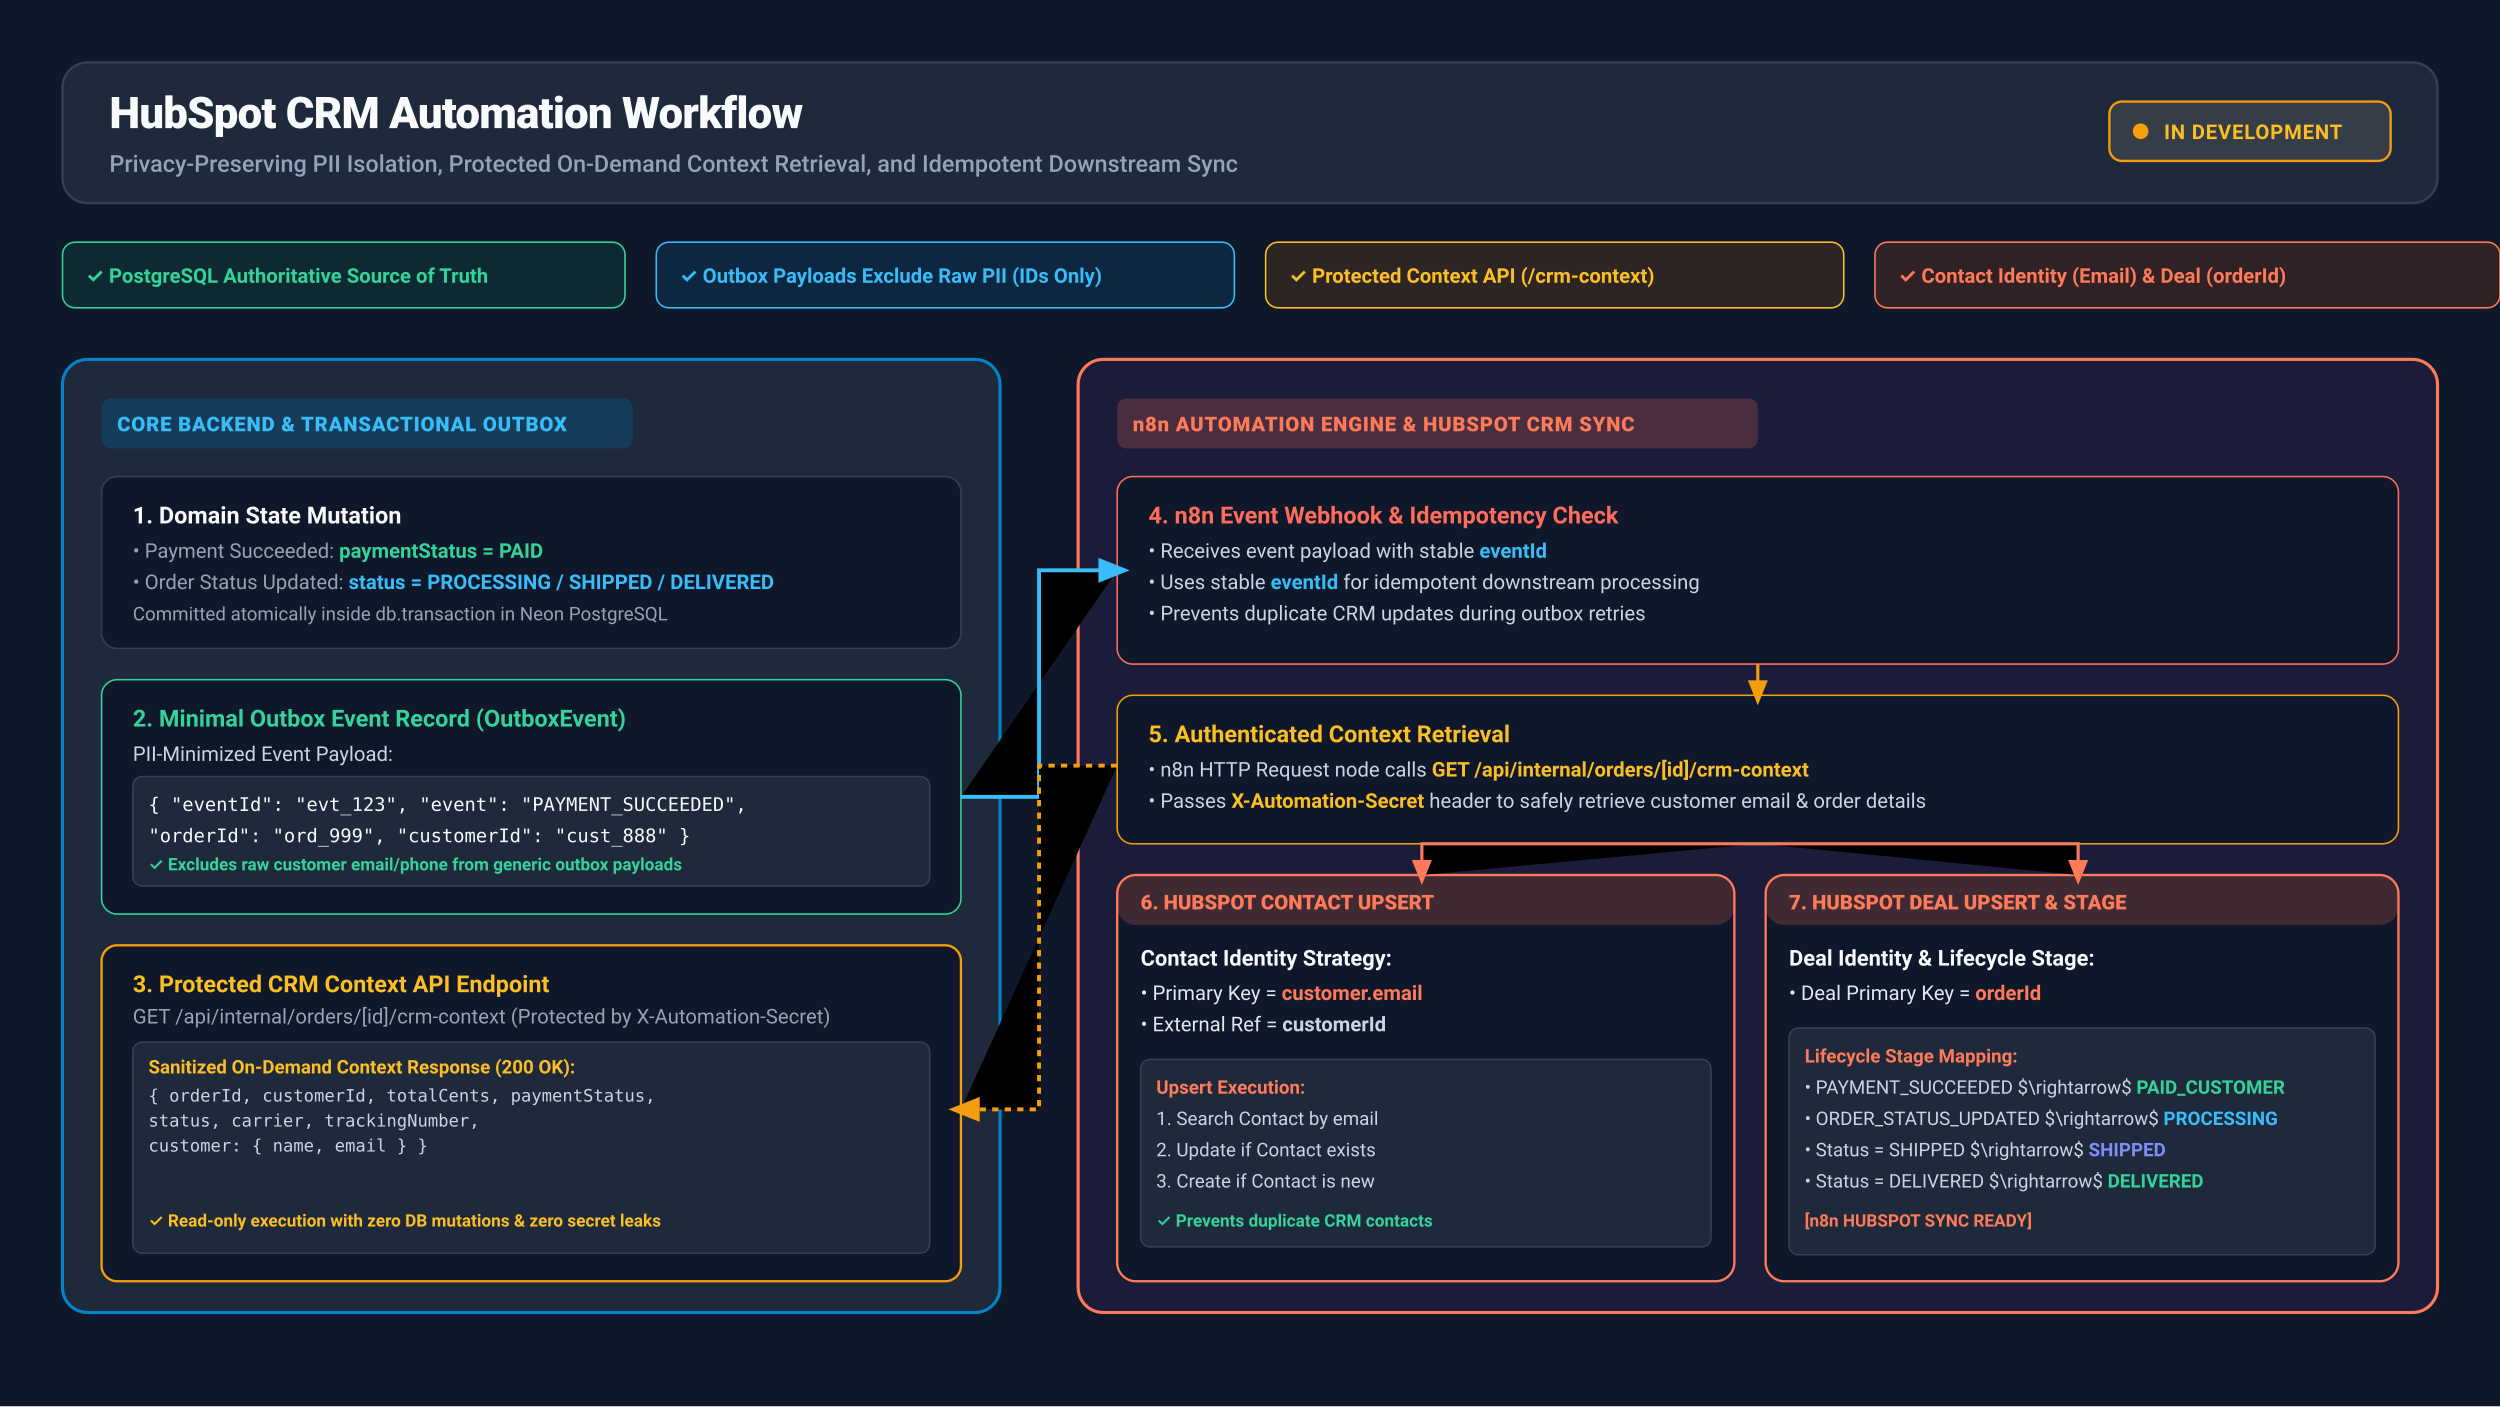
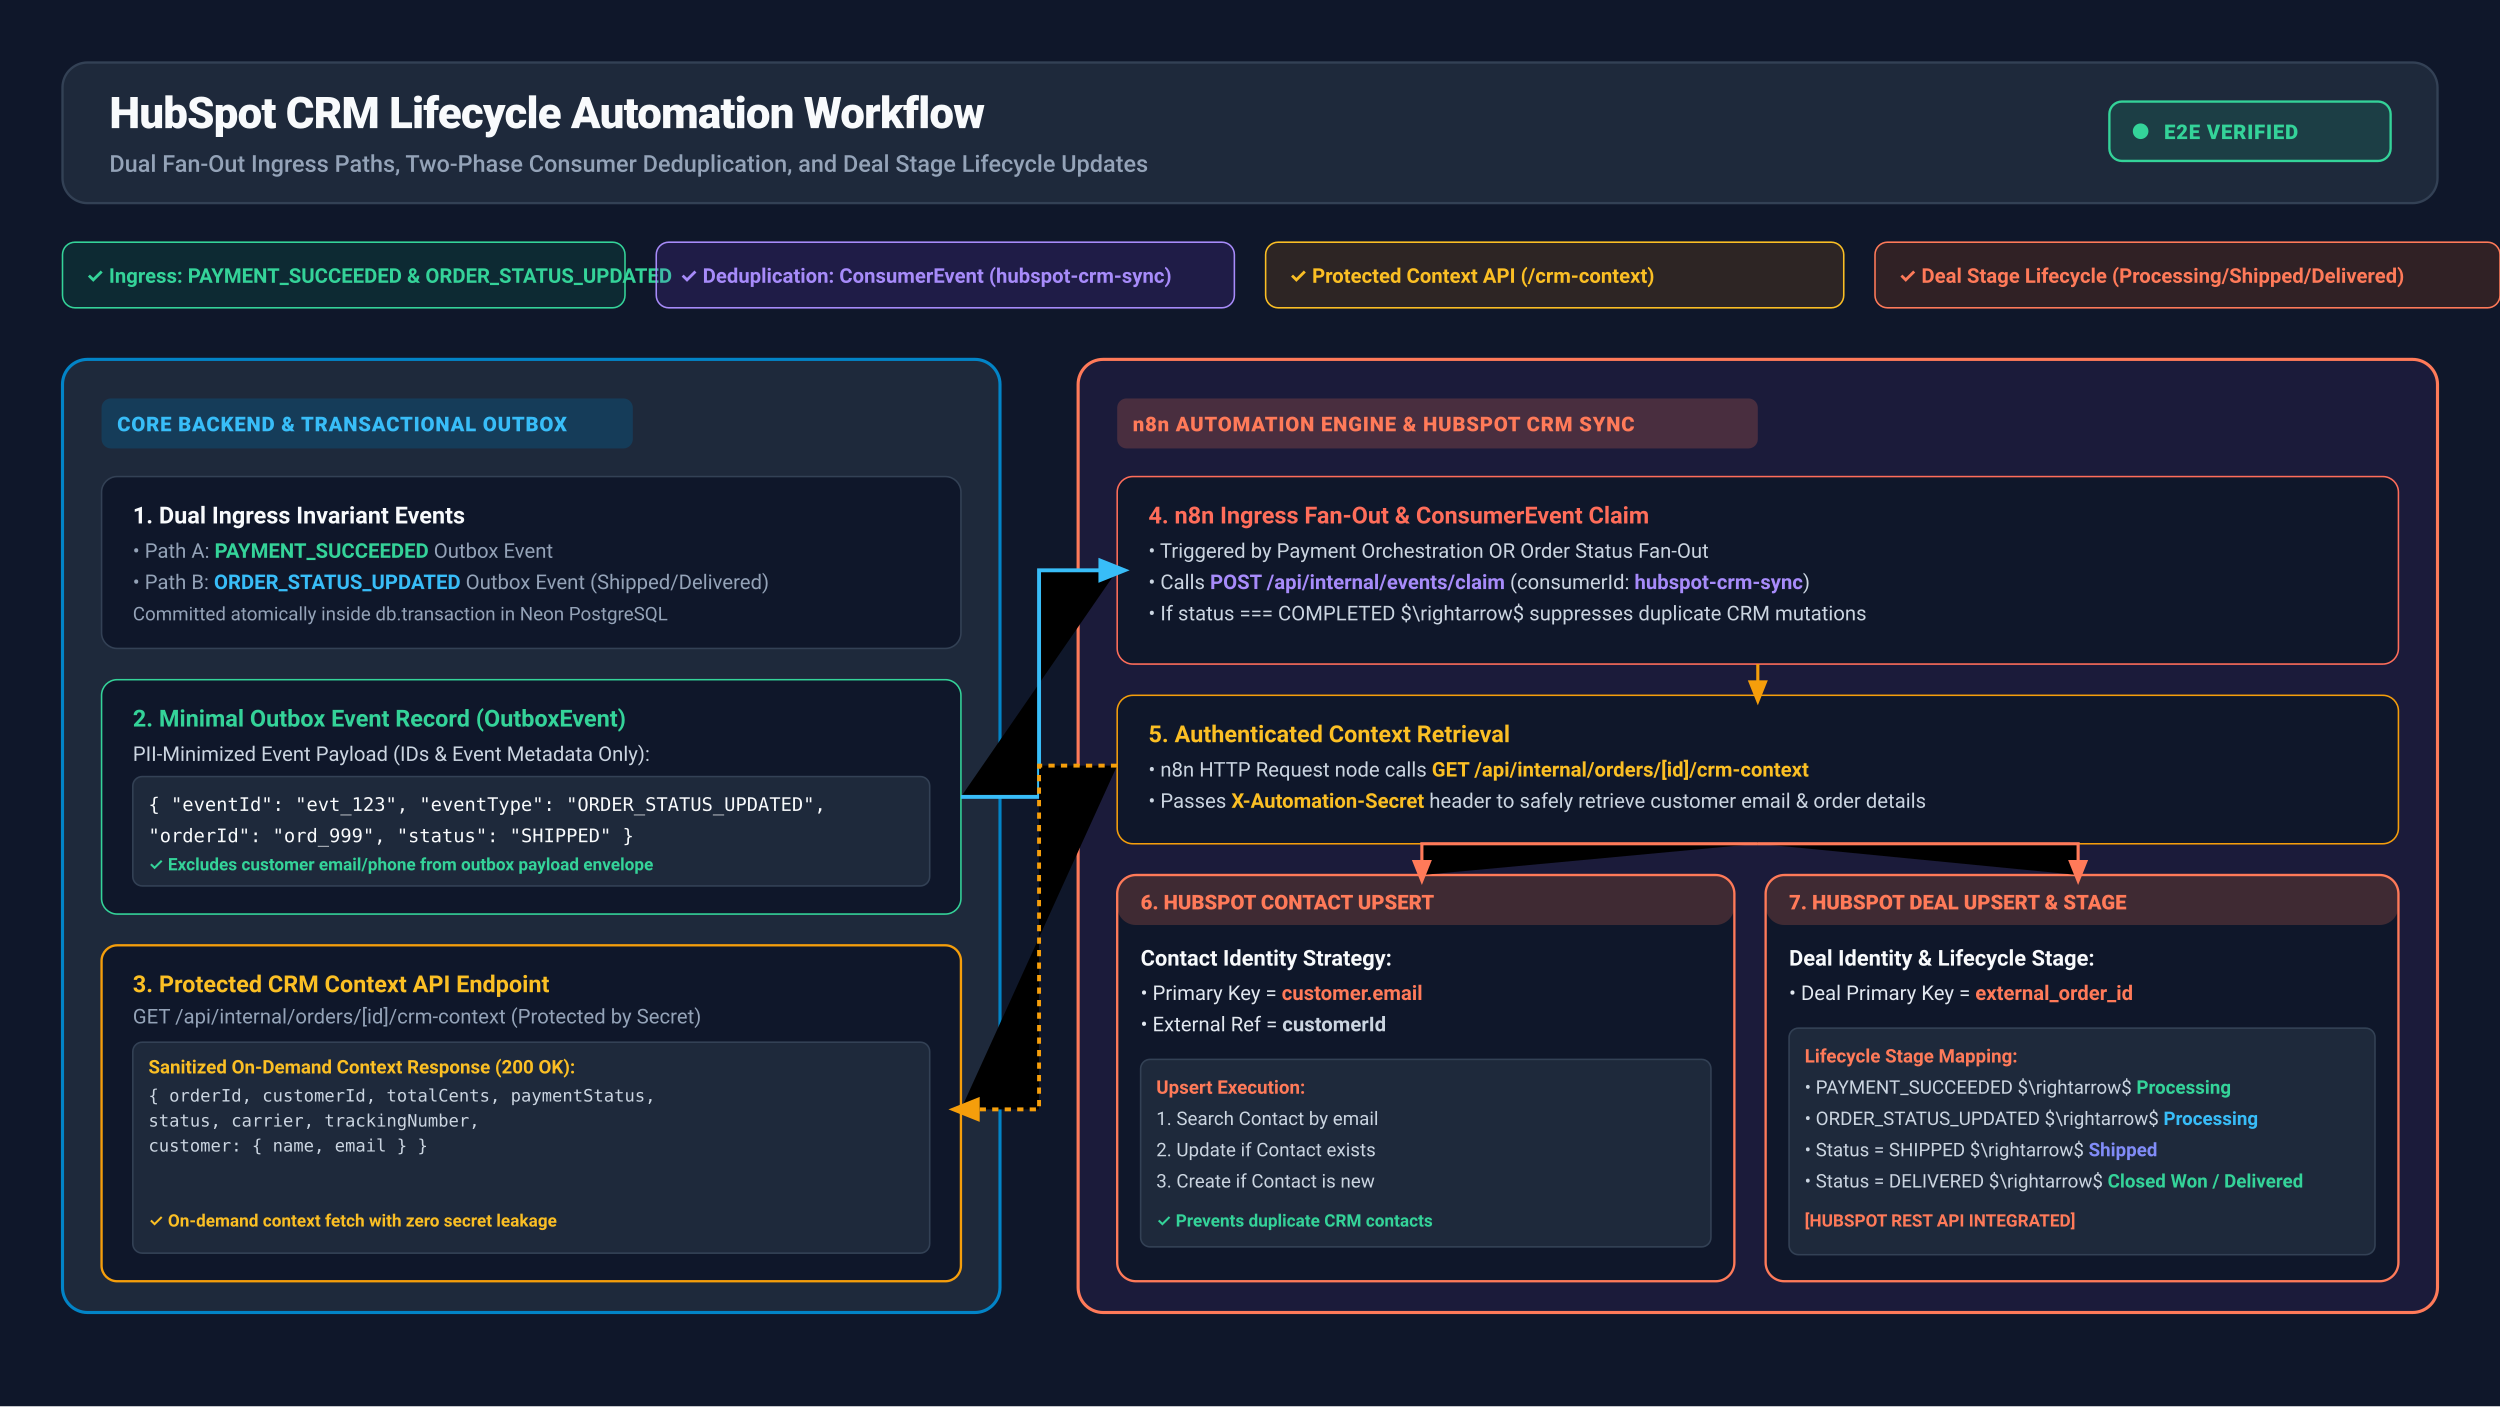
<svg xmlns="http://www.w3.org/2000/svg" viewBox="0 0 1600 900" width="1600" height="900" style="background:#0F172A; font-family: system-ui, -apple-system, BlinkMacSystemFont, 'Segoe UI', Roboto, sans-serif;">
  <defs>
    <marker id="arr-sky" viewBox="0 0 10 10" refX="6" refY="5" markerWidth="8" markerHeight="8" orient="auto-start-reverse">
      <path d="M 0 1 L 10 5 L 0 9 z" fill="#38BDF8" />
    </marker>
    <marker id="arr-amber" viewBox="0 0 10 10" refX="6" refY="5" markerWidth="8" markerHeight="8" orient="auto-start-reverse">
      <path d="M 0 1 L 10 5 L 0 9 z" fill="#F59E0B" />
    </marker>
    <marker id="arr-orange" viewBox="0 0 10 10" refX="6" refY="5" markerWidth="8" markerHeight="8" orient="auto-start-reverse">
      <path d="M 0 1 L 10 5 L 0 9 z" fill="#FF7A59" />
    </marker>
    <marker id="arr-emerald" viewBox="0 0 10 10" refX="6" refY="5" markerWidth="8" markerHeight="8" orient="auto-start-reverse">
      <path d="M 0 1 L 10 5 L 0 9 z" fill="#34D399" />
    </marker>
  </defs>
  <rect width="1600" height="900" fill="#0F172A" />
  <rect x="40" y="40" width="1520" height="90" rx="16" fill="#1E293B" stroke="#334155" stroke-width="1.5" />
-   <text x="70" y="82" fill="#F8FAFC" font-size="28" font-weight="800" letter-spacing="-0.5">HubSpot CRM Automation Workflow</text>
-   <text x="70" y="110" fill="#94A3B8" font-size="15" font-weight="500">Privacy-Preserving PII Isolation, Protected On-Demand Context Retrieval, and Idempotent Downstream Sync</text>
-   <rect x="1350" y="65" width="180" height="38" rx="8" fill="#FEF3C7" fill-opacity="0.1" stroke="#F59E0B" stroke-width="1.5" />
-   <circle cx="1370" cy="84" r="5" fill="#F59E0B" />
-   <text x="1385" y="89" fill="#FBBF24" font-size="13" font-weight="700" letter-spacing="0.5">IN DEVELOPMENT</text>
+   <text x="70" y="82" fill="#F8FAFC" font-size="28" font-weight="800" letter-spacing="-0.5">HubSpot CRM Lifecycle Automation Workflow</text>
+   <text x="70" y="110" fill="#94A3B8" font-size="15" font-weight="500">Dual Fan-Out Ingress Paths, Two-Phase Consumer Deduplication, and Deal Stage Lifecycle Updates</text>
+   <rect x="1350" y="65" width="180" height="38" rx="8" fill="#10B981" fill-opacity="0.15" stroke="#34D399" stroke-width="1.5" />
+   <circle cx="1370" cy="84" r="5" fill="#34D399" />
+   <text x="1385" y="89" fill="#34D399" font-size="13" font-weight="800" letter-spacing="0.5">E2E VERIFIED</text>
  <g transform="translate(40, 155)">
    <rect width="360" height="42" rx="8" fill="#059669" fill-opacity="0.15" stroke="#34D399" stroke-width="1" />
-     <text x="15" y="26" fill="#34D399" font-size="13" font-weight="700">✓ PostgreSQL Authoritative Source of Truth</text>
-     <rect x="380" width="370" height="42" rx="8" fill="#0284C7" fill-opacity="0.15" stroke="#38BDF8" stroke-width="1" />
-     <text x="395" y="26" fill="#38BDF8" font-size="13" font-weight="700">✓ Outbox Payloads Exclude Raw PII (IDs Only)</text>
+     <text x="15" y="26" fill="#34D399" font-size="13" font-weight="700">✓ Ingress: PAYMENT_SUCCEEDED &amp; ORDER_STATUS_UPDATED</text>
+     <rect x="380" width="370" height="42" rx="8" fill="#7C3AED" fill-opacity="0.15" stroke="#A78BFA" stroke-width="1" />
+     <text x="395" y="26" fill="#A78BFA" font-size="13" font-weight="700">✓ Deduplication: ConsumerEvent (hubspot-crm-sync)</text>
    <rect x="770" width="370" height="42" rx="8" fill="#D97706" fill-opacity="0.15" stroke="#FBBF24" stroke-width="1" />
    <text x="785" y="26" fill="#FBBF24" font-size="13" font-weight="700">✓ Protected Context API (/crm-context)</text>
    <rect x="1160" width="400" height="42" rx="8" fill="#EA580C" fill-opacity="0.15" stroke="#FF7A59" stroke-width="1" />
-     <text x="1175" y="26" fill="#FF7A59" font-size="13" font-weight="700">✓ Contact Identity (Email) &amp; Deal (orderId)</text>
+     <text x="1175" y="26" fill="#FF7A59" font-size="13" font-weight="700">✓ Deal Stage Lifecycle (Processing/Shipped/Delivered)</text>
  </g>
  <rect x="40" y="230" width="600" height="610" rx="16" fill="#1E293B" stroke="#0284C7" stroke-width="2" />
  <rect x="65" y="255" width="340" height="32" rx="6" fill="#0369A1" fill-opacity="0.3" />
  <text x="75" y="276" fill="#38BDF8" font-size="13" font-weight="800" letter-spacing="0.5">CORE BACKEND &amp; TRANSACTIONAL OUTBOX</text>
  <g transform="translate(65, 305)">
    <rect width="550" height="110" rx="10" fill="#0F172A" stroke="#334155" />
-     <text x="20" y="30" fill="#F8FAFC" font-size="15" font-weight="700">1. Domain State Mutation</text>
-     <text x="20" y="52" fill="#94A3B8" font-size="13">• Payment Succeeded: <tspan fill="#34D399" font-weight="600">paymentStatus = PAID</tspan>
-     </text>
-     <text x="20" y="72" fill="#94A3B8" font-size="13">• Order Status Updated: <tspan fill="#38BDF8" font-weight="600">status = PROCESSING / SHIPPED / DELIVERED</tspan>
-     </text>
+     <text x="20" y="30" fill="#F8FAFC" font-size="15" font-weight="700">1. Dual Ingress Invariant Events</text>
+     <text x="20" y="52" fill="#94A3B8" font-size="13">• Path A: <tspan fill="#34D399" font-weight="700">PAYMENT_SUCCEEDED</tspan> Outbox Event</text>
+     <text x="20" y="72" fill="#94A3B8" font-size="13">• Path B: <tspan fill="#38BDF8" font-weight="700">ORDER_STATUS_UPDATED</tspan> Outbox Event (Shipped/Delivered)</text>
    <text x="20" y="92" fill="#94A3B8" font-size="12">Committed atomically inside db.transaction in Neon PostgreSQL</text>
  </g>
  <g transform="translate(65, 435)">
    <rect width="550" height="150" rx="10" fill="#0F172A" stroke="#34D399" />
    <text x="20" y="30" fill="#34D399" font-size="15" font-weight="700">2. Minimal Outbox Event Record (OutboxEvent)</text>
-     <text x="20" y="52" fill="#CBD5E1" font-size="13">PII-Minimized Event Payload:</text>
+     <text x="20" y="52" fill="#CBD5E1" font-size="13">PII-Minimized Event Payload (IDs &amp; Event Metadata Only):</text>
    <rect x="20" y="62" width="510" height="70" rx="6" fill="#1E293B" stroke="#334155" />
-     <text x="30" y="84" fill="#F8FAFC" font-size="12" font-family="monospace">{ "eventId": "evt_123", "event": "PAYMENT_SUCCEEDED",</text>
-     <text x="30" y="104" fill="#F8FAFC" font-size="12" font-family="monospace">  "orderId": "ord_999", "customerId": "cust_888" }</text>
-     <text x="30" y="122" fill="#34D399" font-size="11" font-weight="600">✓ Excludes raw customer email/phone from generic outbox payloads</text>
+     <text x="30" y="84" fill="#F8FAFC" font-size="12" font-family="monospace">{ "eventId": "evt_123", "eventType": "ORDER_STATUS_UPDATED",</text>
+     <text x="30" y="104" fill="#F8FAFC" font-size="12" font-family="monospace">  "orderId": "ord_999", "status": "SHIPPED" }</text>
+     <text x="30" y="122" fill="#34D399" font-size="11" font-weight="600">✓ Excludes customer email/phone from outbox payload envelope</text>
  </g>
  <g transform="translate(65, 605)">
    <rect width="550" height="215" rx="10" fill="#0F172A" stroke="#F59E0B" stroke-width="1.5" />
    <text x="20" y="30" fill="#FBBF24" font-size="15" font-weight="700">3. Protected CRM Context API Endpoint</text>
-     <text x="20" y="50" fill="#94A3B8" font-size="13">GET /api/internal/orders/[id]/crm-context (Protected by X-Automation-Secret)</text>
+     <text x="20" y="50" fill="#94A3B8" font-size="13">GET /api/internal/orders/[id]/crm-context (Protected by Secret)</text>
    <rect x="20" y="62" width="510" height="135" rx="6" fill="#1E293B" stroke="#334155" />
    <text x="30" y="82" fill="#FBBF24" font-size="12" font-weight="700">Sanitized On-Demand Context Response (200 OK):</text>
    <text x="30" y="100" fill="#CBD5E1" font-size="11" font-family="monospace">{ orderId, customerId, totalCents, paymentStatus,</text>
    <text x="30" y="116" fill="#CBD5E1" font-size="11" font-family="monospace">  status, carrier, trackingNumber,</text>
    <text x="30" y="132" fill="#CBD5E1" font-size="11" font-family="monospace">  customer: { name, email } }</text>
-     <text x="30" y="180" fill="#FBBF24" font-size="11" font-weight="600">✓ Read-only execution with zero DB mutations &amp; zero secret leaks</text>
+     <text x="30" y="180" fill="#FBBF24" font-size="11" font-weight="600">✓ On-demand context fetch with zero secret leakage</text>
  </g>
  <rect x="690" y="230" width="870" height="610" rx="16" fill="#1B1B3A" stroke="#FF7A59" stroke-width="2" />
  <rect x="715" y="255" width="410" height="32" rx="6" fill="#FF7A59" fill-opacity="0.2" />
  <text x="725" y="276" fill="#FF7A59" font-size="13" font-weight="800" letter-spacing="0.5">n8n AUTOMATION ENGINE &amp; HUBSPOT CRM SYNC</text>
  <g transform="translate(715, 305)">
    <rect width="820" height="120" rx="10" fill="#0F172A" stroke="#FF6D5A" />
-     <text x="20" y="30" fill="#FF6D5A" font-size="15" font-weight="700">4. n8n Event Webhook &amp; Idempotency Check</text>
-     <text x="20" y="52" fill="#CBD5E1" font-size="13">• Receives event payload with stable <tspan fill="#38BDF8" font-weight="700">eventId</tspan>
-     </text>
-     <text x="20" y="72" fill="#CBD5E1" font-size="13">• Uses stable <tspan fill="#38BDF8" font-weight="700">eventId</tspan> for idempotent downstream processing</text>
-     <text x="20" y="92" fill="#CBD5E1" font-size="13">• Prevents duplicate CRM updates during outbox retries</text>
+     <text x="20" y="30" fill="#FF6D5A" font-size="15" font-weight="700">4. n8n Ingress Fan-Out &amp; ConsumerEvent Claim</text>
+     <text x="20" y="52" fill="#CBD5E1" font-size="13">• Triggered by Payment Orchestration OR Order Status Fan-Out</text>
+     <text x="20" y="72" fill="#CBD5E1" font-size="13">• Calls <tspan fill="#A78BFA" font-weight="700">POST /api/internal/events/claim</tspan> (consumerId: <tspan fill="#A78BFA" font-weight="700">hubspot-crm-sync</tspan>)</text>
+     <text x="20" y="92" fill="#CBD5E1" font-size="13">• If status === COMPLETED $\rightarrow$ suppresses duplicate CRM mutations</text>
  </g>
  <g transform="translate(715, 445)">
    <rect width="820" height="95" rx="10" fill="#0F172A" stroke="#F59E0B" />
    <text x="20" y="30" fill="#FBBF24" font-size="15" font-weight="700">5. Authenticated Context Retrieval</text>
    <text x="20" y="52" fill="#CBD5E1" font-size="13">• n8n HTTP Request node calls <tspan fill="#FBBF24" font-weight="700">GET /api/internal/orders/[id]/crm-context</tspan>
    </text>
    <text x="20" y="72" fill="#CBD5E1" font-size="13">• Passes <tspan fill="#FBBF24" font-weight="700">X-Automation-Secret</tspan> header to safely retrieve customer email &amp; order details</text>
  </g>
  <g transform="translate(715, 560)">
    <rect width="395" height="260" rx="12" fill="#0F172A" stroke="#FF7A59" stroke-width="1.5" />
    <rect width="395" height="32" rx="12" fill="#FF7A59" fill-opacity="0.2" />
    <text x="15" y="22" fill="#FF7A59" font-size="13" font-weight="800">6. HUBSPOT CONTACT UPSERT</text>
    <text x="15" y="58" fill="#F8FAFC" font-size="14" font-weight="700">Contact Identity Strategy:</text>
    <text x="15" y="80" fill="#E2E8F0" font-size="13">• Primary Key = <tspan fill="#FF7A59" font-weight="700">customer.email</tspan>
    </text>
    <text x="15" y="100" fill="#E2E8F0" font-size="13">• External Ref = <tspan fill="#CBD5E1" font-weight="600">customerId</tspan>
    </text>
    <rect x="15" y="118" width="365" height="120" rx="6" fill="#1E293B" stroke="#334155" />
    <text x="25" y="140" fill="#FF7A59" font-size="12" font-weight="700">Upsert Execution:</text>
    <text x="25" y="160" fill="#CBD5E1" font-size="12">1. Search Contact by email</text>
    <text x="25" y="180" fill="#CBD5E1" font-size="12">2. Update if Contact exists</text>
    <text x="25" y="200" fill="#CBD5E1" font-size="12">3. Create if Contact is new</text>
    <text x="25" y="225" fill="#34D399" font-size="11" font-weight="600">✓ Prevents duplicate CRM contacts</text>
  </g>
  <g transform="translate(1130, 560)">
    <rect width="405" height="260" rx="12" fill="#0F172A" stroke="#FF7A59" stroke-width="1.5" />
    <rect width="405" height="32" rx="12" fill="#FF7A59" fill-opacity="0.2" />
    <text x="15" y="22" fill="#FF7A59" font-size="13" font-weight="800">7. HUBSPOT DEAL UPSERT &amp; STAGE</text>
    <text x="15" y="58" fill="#F8FAFC" font-size="14" font-weight="700">Deal Identity &amp; Lifecycle Stage:</text>
-     <text x="15" y="80" fill="#E2E8F0" font-size="13">• Deal Primary Key = <tspan fill="#FF7A59" font-weight="700">orderId</tspan>
+     <text x="15" y="80" fill="#E2E8F0" font-size="13">• Deal Primary Key = <tspan fill="#FF7A59" font-weight="700">external_order_id</tspan>
    </text>
    <rect x="15" y="98" width="375" height="145" rx="6" fill="#1E293B" stroke="#334155" />
    <text x="25" y="120" fill="#FF7A59" font-size="12" font-weight="700">Lifecycle Stage Mapping:</text>
-     <text x="25" y="140" fill="#CBD5E1" font-size="12">• PAYMENT_SUCCEEDED $\rightarrow$ <tspan fill="#34D399" font-weight="700">PAID_CUSTOMER</tspan>
+     <text x="25" y="140" fill="#CBD5E1" font-size="12">• PAYMENT_SUCCEEDED $\rightarrow$ <tspan fill="#34D399" font-weight="700">Processing</tspan>
    </text>
-     <text x="25" y="160" fill="#CBD5E1" font-size="12">• ORDER_STATUS_UPDATED $\rightarrow$ <tspan fill="#38BDF8" font-weight="700">PROCESSING</tspan>
+     <text x="25" y="160" fill="#CBD5E1" font-size="12">• ORDER_STATUS_UPDATED $\rightarrow$ <tspan fill="#38BDF8" font-weight="700">Processing</tspan>
    </text>
-     <text x="25" y="180" fill="#CBD5E1" font-size="12">• Status = SHIPPED $\rightarrow$ <tspan fill="#818CF8" font-weight="700">SHIPPED</tspan>
+     <text x="25" y="180" fill="#CBD5E1" font-size="12">• Status = SHIPPED $\rightarrow$ <tspan fill="#818CF8" font-weight="700">Shipped</tspan>
    </text>
-     <text x="25" y="200" fill="#CBD5E1" font-size="12">• Status = DELIVERED $\rightarrow$ <tspan fill="#34D399" font-weight="700">DELIVERED</tspan>
+     <text x="25" y="200" fill="#CBD5E1" font-size="12">• Status = DELIVERED $\rightarrow$ <tspan fill="#34D399" font-weight="700">Closed Won / Delivered</tspan>
    </text>
-     <text x="25" y="225" fill="#FF7A59" font-size="11" font-weight="600">[n8n HUBSPOT SYNC READY]</text>
+     <text x="25" y="225" fill="#FF7A59" font-size="11" font-weight="600">[HUBSPOT REST API INTEGRATED]</text>
  </g>
  <path d="M 615 510 L 665 510 L 665 365 L 715 365" stroke="#38BDF8" stroke-width="2.5" marker-end="url(#arr-sky)" />
  <path d="M 1125 425 L 1125 445" stroke="#F59E0B" stroke-width="2" marker-end="url(#arr-amber)" />
  <path d="M 715 490 L 665 490 L 665 710 L 615 710" stroke="#F59E0B" stroke-width="2.5" stroke-dasharray="4" marker-end="url(#arr-amber)" />
  <path d="M 1125 540 L 910 540 L 910 560" stroke="#FF7A59" stroke-width="2" marker-end="url(#arr-orange)" />
  <path d="M 1125 540 L 1330 540 L 1330 560" stroke="#FF7A59" stroke-width="2" marker-end="url(#arr-orange)" />
</svg>
